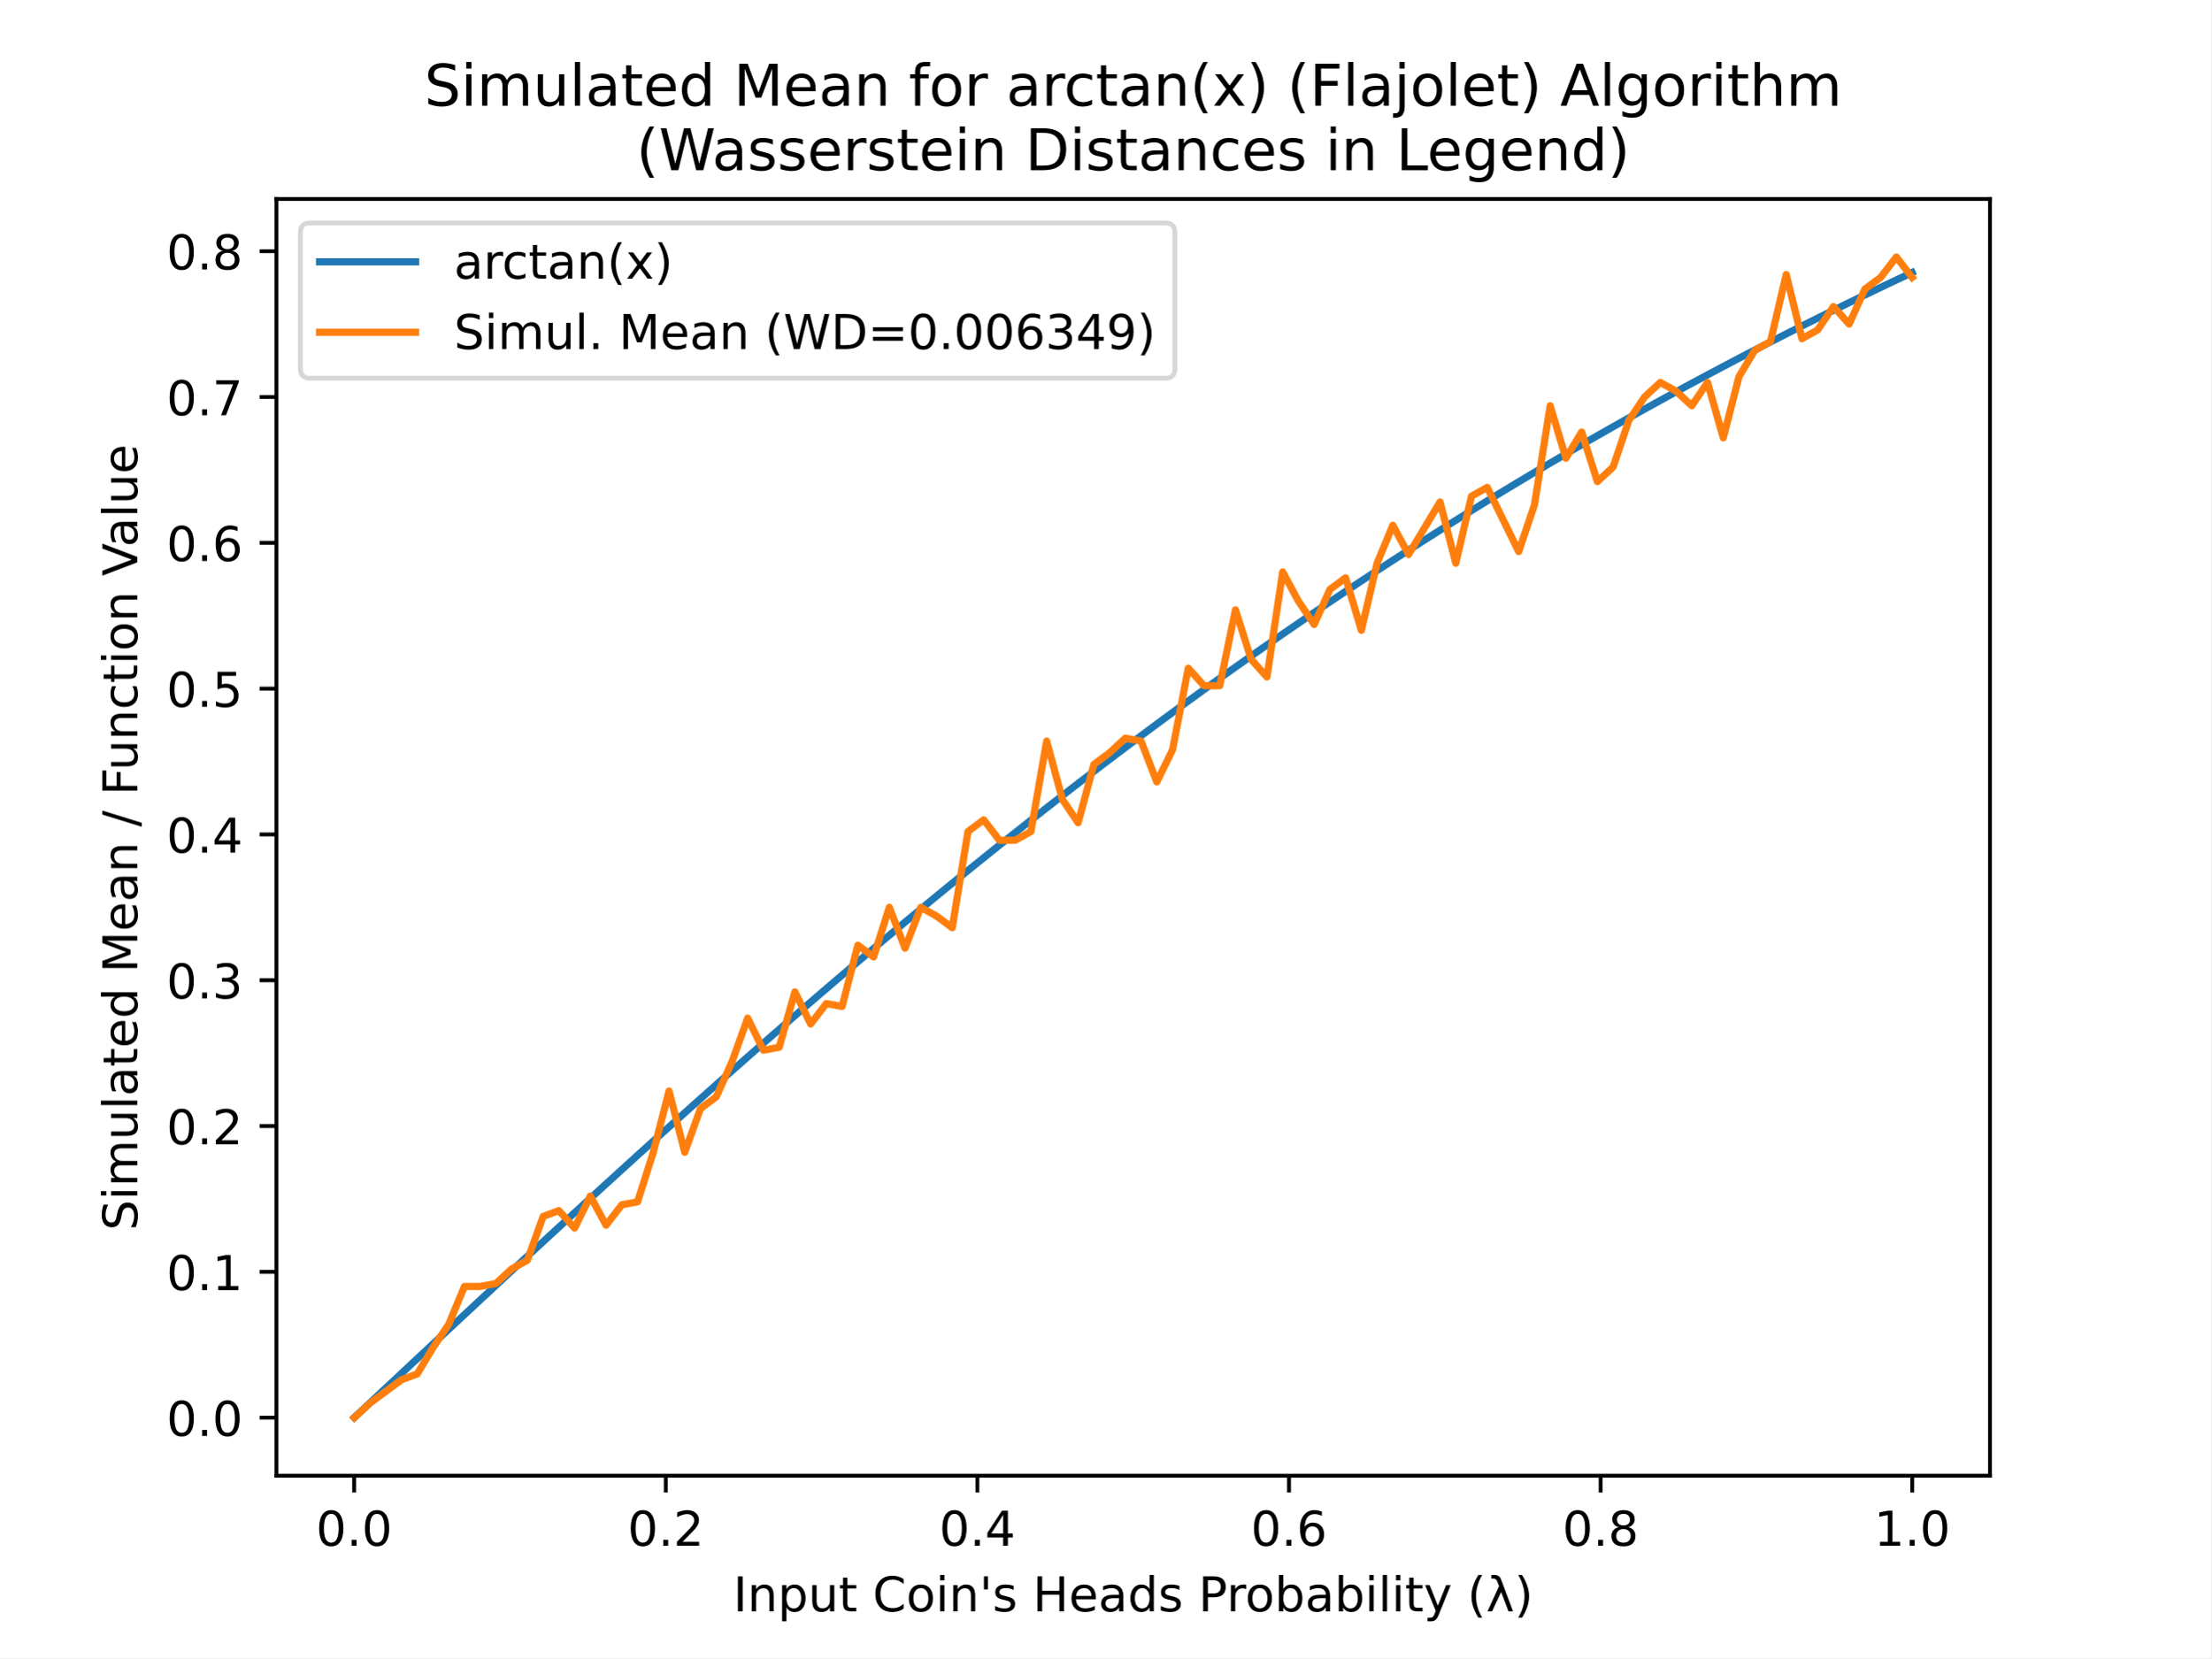
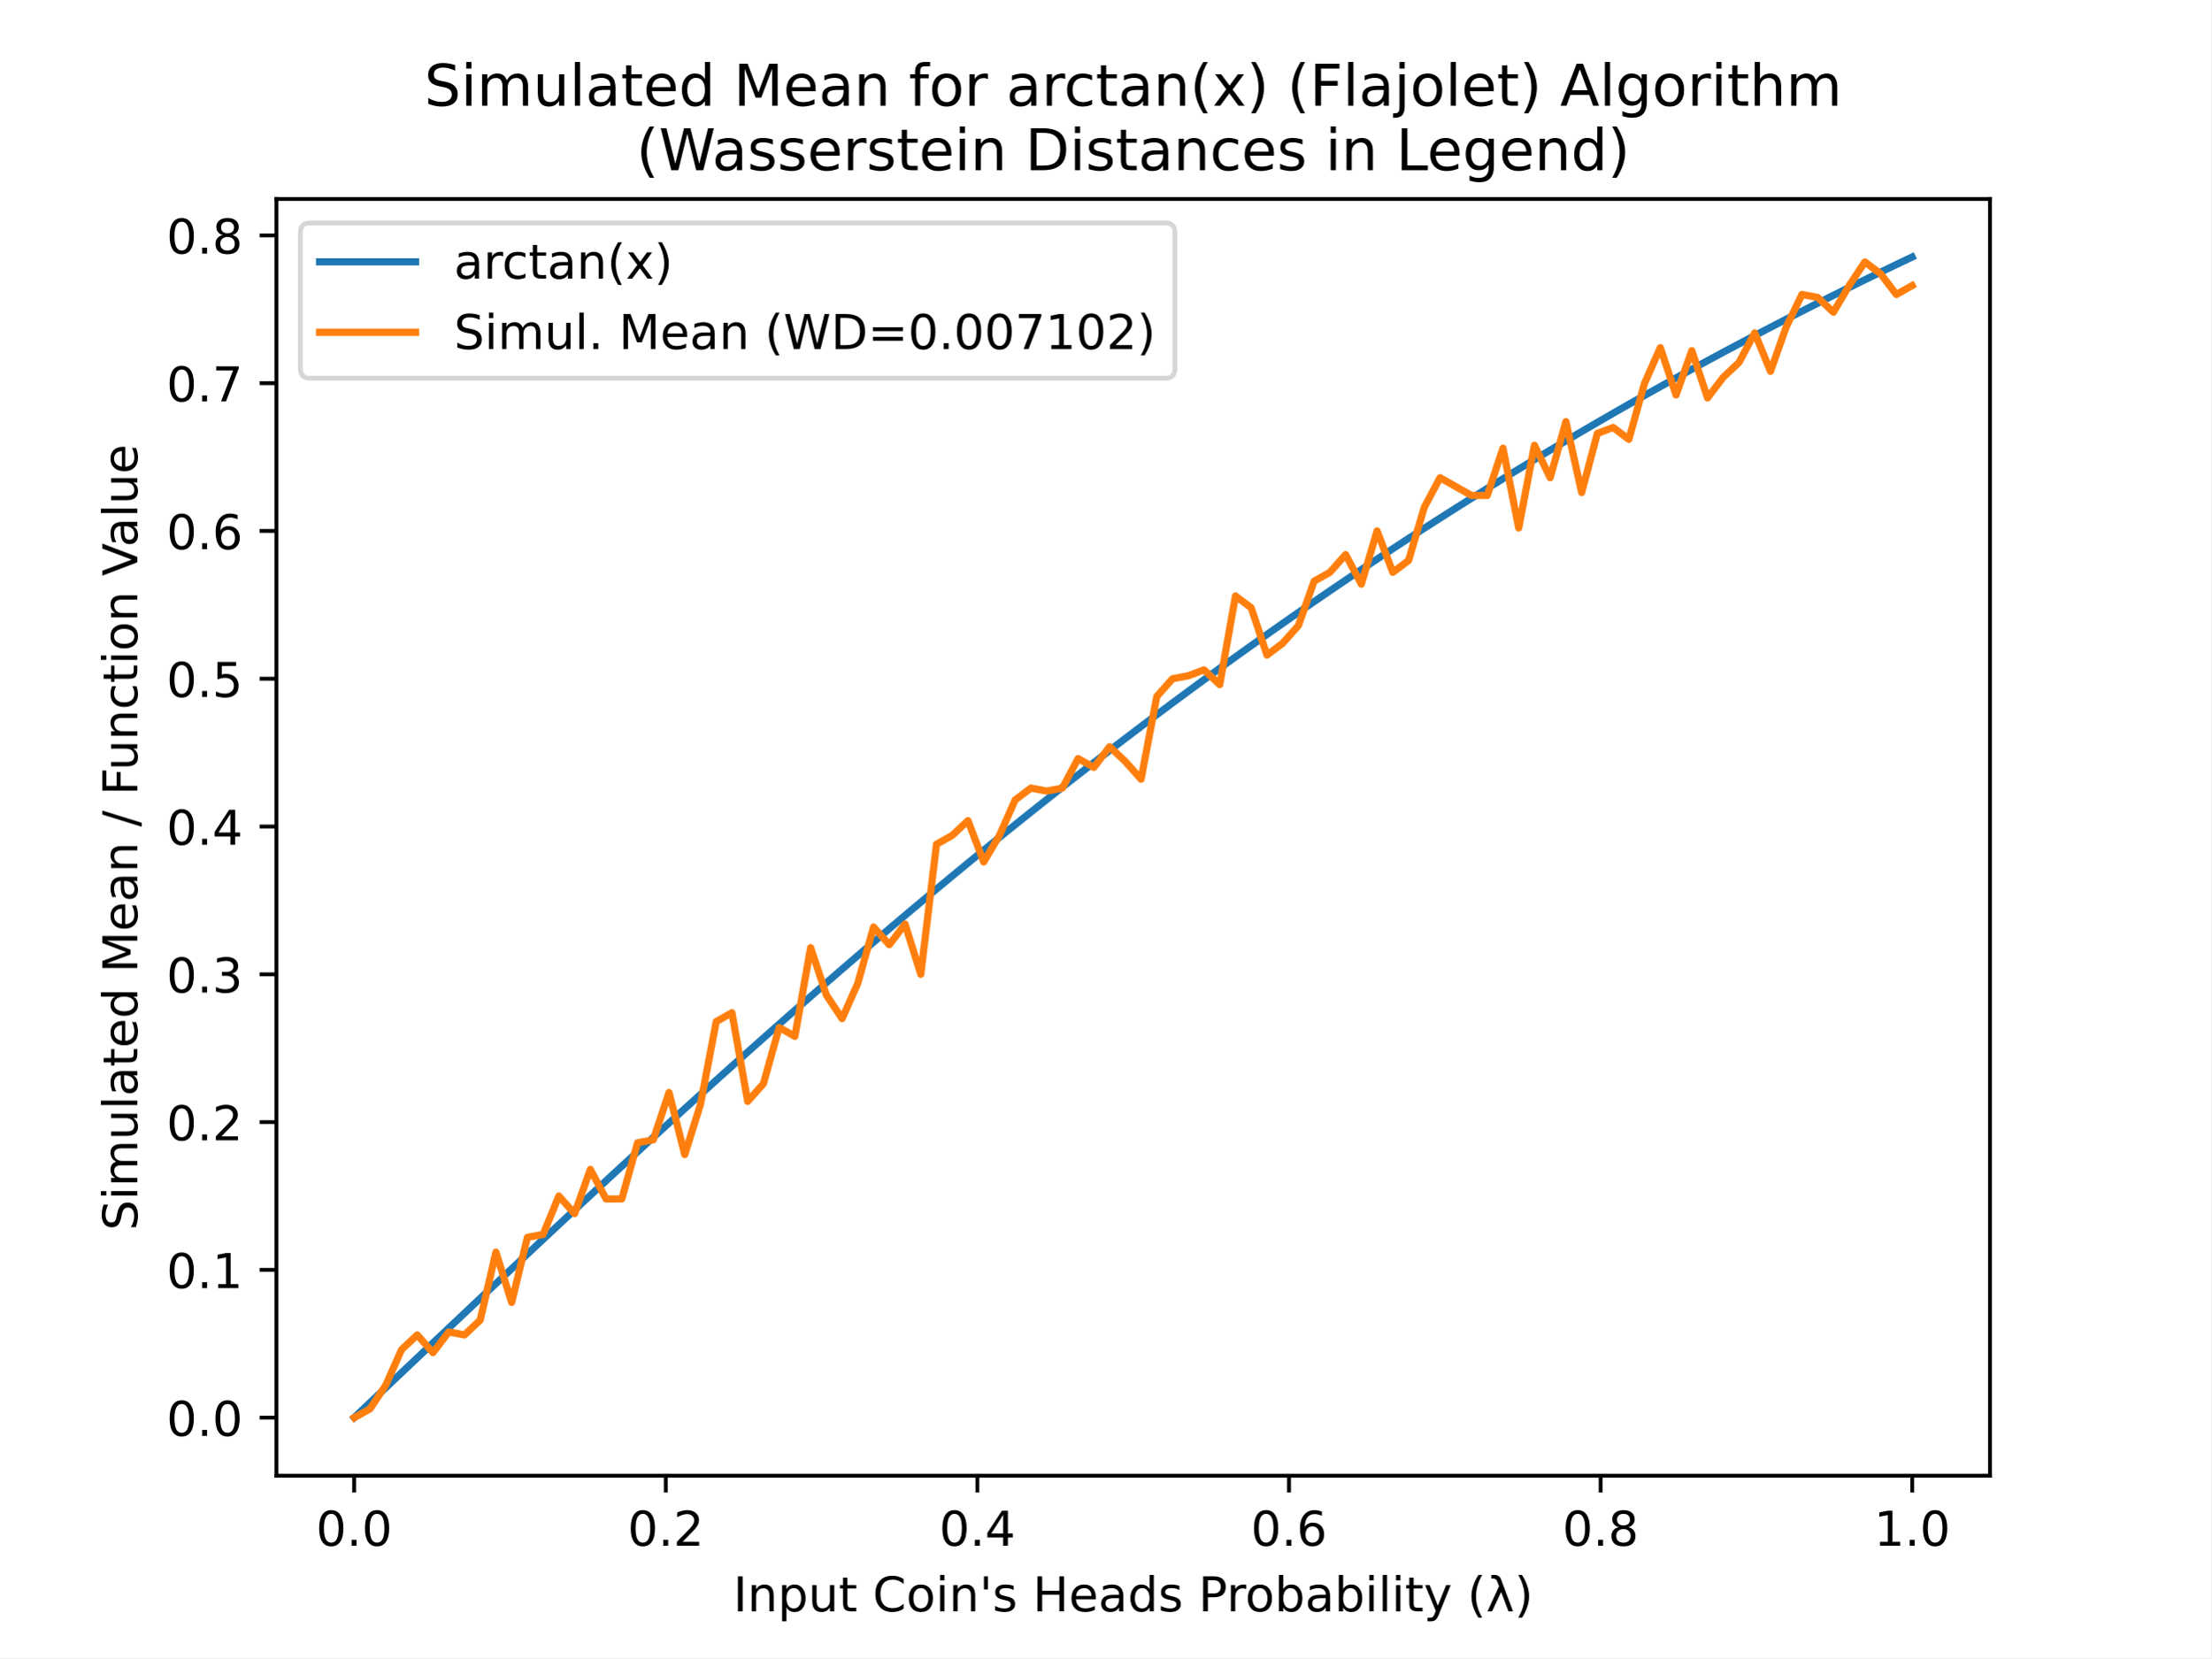
<svg xmlns="http://www.w3.org/2000/svg" xmlns:xlink="http://www.w3.org/1999/xlink" height="345.6pt" version="1.1" viewBox="0 0 460.8 345.6" width="460.8pt">
  <defs>
    <style type="text/css">
*{stroke-linecap:butt;stroke-linejoin:round;}
  </style>
  </defs>
  <g id="figure_1">
    <g id="patch_1">
      <path d="M 0 345.6  L 460.8 345.6  L 460.8 0  L 0 0  z " style="fill:#ffffff;" />
    </g>
    <g id="axes_1">
      <g id="patch_2">
        <path d="M 57.6 307.584  L 414.72 307.584  L 414.72 41.472  L 57.6 41.472  z " style="fill:#ffffff;" />
      </g>
      <g id="matplotlib.axis_1">
        <g id="xtick_1">
          <g id="line2d_1">
            <defs>
-               <path d="M 0 0  L 0 3.5  " id="me996565256" style="stroke:#000000;stroke-width:0.8;" />
+               <path d="M 0 0  L 0 3.5  " id="m52a1c30d3a" style="stroke:#000000;stroke-width:0.8;" />
            </defs>
            <g>
-               <use style="stroke:#000000;stroke-width:0.8;" x="73.8" xlink:href="#me996565256" y="307.584" />
+               <use style="stroke:#000000;stroke-width:0.8;" x="73.8" xlink:href="#m52a1c30d3a" y="307.584" />
            </g>
          </g>
          <g id="text_1">
            <text style="font-family:DejaVu Sans;font-size:10px;font-style:normal;font-weight:normal;text-anchor:middle;" transform="rotate(-0, 73.80026, 322.1824)" x="73.8" y="322.182">0.0</text>
          </g>
        </g>
        <g id="xtick_2">
          <g id="line2d_2">
            <g>
-               <use style="stroke:#000000;stroke-width:0.8;" x="138.744" xlink:href="#me996565256" y="307.584" />
+               <use style="stroke:#000000;stroke-width:0.8;" x="138.744" xlink:href="#m52a1c30d3a" y="307.584" />
            </g>
          </g>
          <g id="text_2">
            <text style="font-family:DejaVu Sans;font-size:10px;font-style:normal;font-weight:normal;text-anchor:middle;" transform="rotate(-0, 138.7442, 322.1824)" x="138.744" y="322.182">0.2</text>
          </g>
        </g>
        <g id="xtick_3">
          <g id="line2d_3">
            <g>
-               <use style="stroke:#000000;stroke-width:0.8;" x="203.688" xlink:href="#me996565256" y="307.584" />
+               <use style="stroke:#000000;stroke-width:0.8;" x="203.688" xlink:href="#m52a1c30d3a" y="307.584" />
            </g>
          </g>
          <g id="text_3">
            <text style="font-family:DejaVu Sans;font-size:10px;font-style:normal;font-weight:normal;text-anchor:middle;" transform="rotate(-0, 203.6881, 322.1824)" x="203.688" y="322.182">0.4</text>
          </g>
        </g>
        <g id="xtick_4">
          <g id="line2d_4">
            <g>
-               <use style="stroke:#000000;stroke-width:0.8;" x="268.632" xlink:href="#me996565256" y="307.584" />
+               <use style="stroke:#000000;stroke-width:0.8;" x="268.632" xlink:href="#m52a1c30d3a" y="307.584" />
            </g>
          </g>
          <g id="text_4">
            <text style="font-family:DejaVu Sans;font-size:10px;font-style:normal;font-weight:normal;text-anchor:middle;" transform="rotate(-0, 268.6319, 322.1824)" x="268.632" y="322.182">0.6</text>
          </g>
        </g>
        <g id="xtick_5">
          <g id="line2d_5">
            <g>
-               <use style="stroke:#000000;stroke-width:0.8;" x="333.576" xlink:href="#me996565256" y="307.584" />
+               <use style="stroke:#000000;stroke-width:0.8;" x="333.576" xlink:href="#m52a1c30d3a" y="307.584" />
            </g>
          </g>
          <g id="text_5">
            <text style="font-family:DejaVu Sans;font-size:10px;font-style:normal;font-weight:normal;text-anchor:middle;" transform="rotate(-0, 333.5758, 322.1824)" x="333.576" y="322.182">0.8</text>
          </g>
        </g>
        <g id="xtick_6">
          <g id="line2d_6">
            <g>
-               <use style="stroke:#000000;stroke-width:0.8;" x="398.52" xlink:href="#me996565256" y="307.584" />
+               <use style="stroke:#000000;stroke-width:0.8;" x="398.52" xlink:href="#m52a1c30d3a" y="307.584" />
            </g>
          </g>
          <g id="text_6">
            <text style="font-family:DejaVu Sans;font-size:10px;font-style:normal;font-weight:normal;text-anchor:middle;" transform="rotate(-0, 398.5197, 322.1824)" x="398.52" y="322.182">1.0</text>
          </g>
        </g>
        <g id="text_7">
          <text style="font-family:DejaVu Sans;font-size:10px;font-style:normal;font-weight:normal;text-anchor:middle;" transform="rotate(-0, 236.16, 335.8606)" x="236.16" y="335.861">Input Coin's Heads Probability (λ)</text>
        </g>
      </g>
      <g id="matplotlib.axis_2">
        <g id="ytick_1">
          <g id="line2d_7">
            <defs>
-               <path d="M 0 0  L -3.5 0  " id="ma173c3bd8e" style="stroke:#000000;stroke-width:0.8;" />
+               <path d="M 0 0  L -3.5 0  " id="m135b8294d3" style="stroke:#000000;stroke-width:0.8;" />
            </defs>
            <g>
-               <use style="stroke:#000000;stroke-width:0.8;" x="57.6" xlink:href="#ma173c3bd8e" y="295.488" />
+               <use style="stroke:#000000;stroke-width:0.8;" x="57.6" xlink:href="#m135b8294d3" y="295.488" />
            </g>
          </g>
          <g id="text_8">
            <text style="font-family:DejaVu Sans;font-size:10px;font-style:normal;font-weight:normal;text-anchor:end;" transform="rotate(-0, 50.6, 299.2872)" x="50.6" y="299.287">0.0</text>
          </g>
        </g>
        <g id="ytick_2">
          <g id="line2d_8">
            <g>
-               <use style="stroke:#000000;stroke-width:0.8;" x="57.6" xlink:href="#ma173c3bd8e" y="265.096" />
+               <use style="stroke:#000000;stroke-width:0.8;" x="57.6" xlink:href="#m135b8294d3" y="264.684" />
            </g>
          </g>
          <g id="text_9">
-             <text style="font-family:DejaVu Sans;font-size:10px;font-style:normal;font-weight:normal;text-anchor:end;" transform="rotate(-0, 50.6, 268.8953)" x="50.6" y="268.895">0.1</text>
+             <text style="font-family:DejaVu Sans;font-size:10px;font-style:normal;font-weight:normal;text-anchor:end;" transform="rotate(-0, 50.6, 268.483)" x="50.6" y="268.483">0.1</text>
          </g>
        </g>
        <g id="ytick_3">
          <g id="line2d_9">
            <g>
-               <use style="stroke:#000000;stroke-width:0.8;" x="57.6" xlink:href="#ma173c3bd8e" y="234.704" />
+               <use style="stroke:#000000;stroke-width:0.8;" x="57.6" xlink:href="#m135b8294d3" y="233.88" />
            </g>
          </g>
          <g id="text_10">
-             <text style="font-family:DejaVu Sans;font-size:10px;font-style:normal;font-weight:normal;text-anchor:end;" transform="rotate(-0, 50.6, 238.5033)" x="50.6" y="238.503">0.2</text>
+             <text style="font-family:DejaVu Sans;font-size:10px;font-style:normal;font-weight:normal;text-anchor:end;" transform="rotate(-0, 50.6, 237.6789)" x="50.6" y="237.679">0.2</text>
          </g>
        </g>
        <g id="ytick_4">
          <g id="line2d_10">
            <g>
-               <use style="stroke:#000000;stroke-width:0.8;" x="57.6" xlink:href="#ma173c3bd8e" y="204.312" />
+               <use style="stroke:#000000;stroke-width:0.8;" x="57.6" xlink:href="#m135b8294d3" y="203.075" />
            </g>
          </g>
          <g id="text_11">
-             <text style="font-family:DejaVu Sans;font-size:10px;font-style:normal;font-weight:normal;text-anchor:end;" transform="rotate(-0, 50.6, 208.1113)" x="50.6" y="208.111">0.3</text>
+             <text style="font-family:DejaVu Sans;font-size:10px;font-style:normal;font-weight:normal;text-anchor:end;" transform="rotate(-0, 50.6, 206.8747)" x="50.6" y="206.875">0.3</text>
          </g>
        </g>
        <g id="ytick_5">
          <g id="line2d_11">
            <g>
-               <use style="stroke:#000000;stroke-width:0.8;" x="57.6" xlink:href="#ma173c3bd8e" y="173.92" />
+               <use style="stroke:#000000;stroke-width:0.8;" x="57.6" xlink:href="#m135b8294d3" y="172.271" />
            </g>
          </g>
          <g id="text_12">
-             <text style="font-family:DejaVu Sans;font-size:10px;font-style:normal;font-weight:normal;text-anchor:end;" transform="rotate(-0, 50.6, 177.7194)" x="50.6" y="177.719">0.4</text>
+             <text style="font-family:DejaVu Sans;font-size:10px;font-style:normal;font-weight:normal;text-anchor:end;" transform="rotate(-0, 50.6, 176.0705)" x="50.6" y="176.071">0.4</text>
          </g>
        </g>
        <g id="ytick_6">
          <g id="line2d_12">
            <g>
-               <use style="stroke:#000000;stroke-width:0.8;" x="57.6" xlink:href="#ma173c3bd8e" y="143.528" />
+               <use style="stroke:#000000;stroke-width:0.8;" x="57.6" xlink:href="#m135b8294d3" y="141.467" />
            </g>
          </g>
          <g id="text_13">
-             <text style="font-family:DejaVu Sans;font-size:10px;font-style:normal;font-weight:normal;text-anchor:end;" transform="rotate(-0, 50.6, 147.3274)" x="50.6" y="147.327">0.5</text>
+             <text style="font-family:DejaVu Sans;font-size:10px;font-style:normal;font-weight:normal;text-anchor:end;" transform="rotate(-0, 50.6, 145.2664)" x="50.6" y="145.266">0.5</text>
          </g>
        </g>
        <g id="ytick_7">
          <g id="line2d_13">
            <g>
-               <use style="stroke:#000000;stroke-width:0.8;" x="57.6" xlink:href="#ma173c3bd8e" y="113.136" />
+               <use style="stroke:#000000;stroke-width:0.8;" x="57.6" xlink:href="#m135b8294d3" y="110.663" />
            </g>
          </g>
          <g id="text_14">
-             <text style="font-family:DejaVu Sans;font-size:10px;font-style:normal;font-weight:normal;text-anchor:end;" transform="rotate(-0, 50.6, 116.9355)" x="50.6" y="116.935">0.6</text>
+             <text style="font-family:DejaVu Sans;font-size:10px;font-style:normal;font-weight:normal;text-anchor:end;" transform="rotate(-0, 50.6, 114.4622)" x="50.6" y="114.462">0.6</text>
          </g>
        </g>
        <g id="ytick_8">
          <g id="line2d_14">
            <g>
-               <use style="stroke:#000000;stroke-width:0.8;" x="57.6" xlink:href="#ma173c3bd8e" y="82.744" />
+               <use style="stroke:#000000;stroke-width:0.8;" x="57.6" xlink:href="#m135b8294d3" y="79.859" />
            </g>
          </g>
          <g id="text_15">
-             <text style="font-family:DejaVu Sans;font-size:10px;font-style:normal;font-weight:normal;text-anchor:end;" transform="rotate(-0, 50.6, 86.5435)" x="50.6" y="86.543">0.7</text>
+             <text style="font-family:DejaVu Sans;font-size:10px;font-style:normal;font-weight:normal;text-anchor:end;" transform="rotate(-0, 50.6, 83.65801)" x="50.6" y="83.658">0.7</text>
          </g>
        </g>
        <g id="ytick_9">
          <g id="line2d_15">
            <g>
-               <use style="stroke:#000000;stroke-width:0.8;" x="57.6" xlink:href="#ma173c3bd8e" y="52.352" />
+               <use style="stroke:#000000;stroke-width:0.8;" x="57.6" xlink:href="#m135b8294d3" y="49.055" />
            </g>
          </g>
          <g id="text_16">
-             <text style="font-family:DejaVu Sans;font-size:10px;font-style:normal;font-weight:normal;text-anchor:end;" transform="rotate(-0, 50.6, 56.15154)" x="50.6" y="56.152">0.8</text>
+             <text style="font-family:DejaVu Sans;font-size:10px;font-style:normal;font-weight:normal;text-anchor:end;" transform="rotate(-0, 50.6, 52.85384)" x="50.6" y="52.854">0.8</text>
          </g>
        </g>
        <g id="text_17">
          <text style="font-family:DejaVu Sans;font-size:10px;font-style:normal;font-weight:normal;text-anchor:middle;" transform="rotate(-90, 28.61719, 174.528)" x="28.617" y="174.528">Simulated Mean / Function Value</text>
        </g>
      </g>
      <g id="line2d_16">
-         <path clip-path="url(#p8a2829c74c)" d="M 73.833 295.458  L 77.112 292.388  L 80.391 289.32  L 83.671 286.253  L 86.95 283.187  L 90.229 280.124  L 93.509 277.065  L 96.788 274.008  L 100.067 270.957  L 103.347 267.91  L 106.626 264.869  L 109.905 261.834  L 113.185 258.805  L 116.464 255.784  L 119.743 252.771  L 123.023 249.766  L 126.302 246.771  L 129.581 243.784  L 132.861 240.808  L 136.14 237.843  L 139.42 234.888  L 142.699 231.945  L 145.978 229.014  L 149.258 226.096  L 152.537 223.19  L 155.816 220.298  L 159.096 217.42  L 162.375 214.556  L 165.654 211.707  L 168.934 208.872  L 172.213 206.053  L 175.492 203.25  L 178.772 200.463  L 182.051 197.693  L 185.33 194.939  L 188.61 192.202  L 191.889 189.482  L 195.168 186.78  L 198.448 184.096  L 201.727 181.43  L 205.006 178.783  L 208.286 176.153  L 211.565 173.543  L 214.844 170.951  L 218.124 168.379  L 221.403 165.825  L 224.682 163.291  L 227.962 160.777  L 231.241 158.282  L 234.52 155.807  L 237.8 153.351  L 241.079 150.916  L 244.358 148.5  L 247.638 146.104  L 250.917 143.729  L 254.196 141.373  L 257.476 139.038  L 260.755 136.723  L 264.034 134.428  L 267.314 132.153  L 270.593 129.898  L 273.872 127.663  L 277.152 125.448  L 280.431 123.254  L 283.71 121.079  L 286.99 118.924  L 290.269 116.789  L 293.548 114.674  L 296.828 112.579  L 300.107 110.503  L 303.386 108.447  L 306.666 106.411  L 309.945 104.394  L 313.224 102.396  L 316.504 100.417  L 319.783 98.457  L 323.062 96.516  L 326.342 94.595  L 329.621 92.691  L 332.9 90.807  L 336.18 88.941  L 339.459 87.093  L 342.739 85.263  L 346.018 83.452  L 349.297 81.658  L 352.577 79.883  L 355.856 78.124  L 359.135 76.384  L 362.415 74.66  L 365.694 72.954  L 368.973 71.265  L 372.253 69.593  L 375.532 67.938  L 378.811 66.299  L 382.091 64.676  L 385.37 63.07  L 388.649 61.48  L 391.929 59.906  L 395.208 58.348  L 398.487 56.805  " style="fill:none;stroke:#1f77b4;stroke-linecap:square;stroke-width:1.5;" />
+         <path clip-path="url(#p1275c69dec)" d="M 73.833 295.457  L 77.112 292.346  L 80.391 289.236  L 83.671 286.127  L 86.95 283.02  L 90.229 279.916  L 93.509 276.815  L 96.788 273.717  L 100.067 270.624  L 103.347 267.536  L 106.626 264.454  L 109.905 261.377  L 113.185 258.308  L 116.464 255.246  L 119.743 252.192  L 123.023 249.146  L 126.302 246.11  L 129.581 243.083  L 132.861 240.067  L 136.14 237.061  L 139.42 234.066  L 142.699 231.083  L 145.978 228.113  L 149.258 225.155  L 152.537 222.21  L 155.816 219.278  L 159.096 216.361  L 162.375 213.458  L 165.654 210.57  L 168.934 207.697  L 172.213 204.84  L 175.492 201.999  L 178.772 199.174  L 182.051 196.366  L 185.33 193.575  L 188.61 190.801  L 191.889 188.045  L 195.168 185.306  L 198.448 182.585  L 201.727 179.883  L 205.006 177.2  L 208.286 174.535  L 211.565 171.889  L 214.844 169.262  L 218.124 166.655  L 221.403 164.067  L 224.682 161.498  L 227.962 158.95  L 231.241 156.421  L 234.52 153.912  L 237.8 151.423  L 241.079 148.955  L 244.358 146.506  L 247.638 144.078  L 250.917 141.671  L 254.196 139.283  L 257.476 136.916  L 260.755 134.569  L 264.034 132.243  L 267.314 129.937  L 270.593 127.652  L 273.872 125.387  L 277.152 123.142  L 280.431 120.918  L 283.71 118.714  L 286.99 116.53  L 290.269 114.366  L 293.548 112.222  L 296.828 110.098  L 300.107 107.994  L 303.386 105.91  L 306.666 103.846  L 309.945 101.802  L 313.224 99.777  L 316.504 97.771  L 319.783 95.785  L 323.062 93.818  L 326.342 91.87  L 329.621 89.941  L 332.9 88.031  L 336.18 86.139  L 339.459 84.266  L 342.739 82.412  L 346.018 80.576  L 349.297 78.758  L 352.577 76.958  L 355.856 75.176  L 359.135 73.412  L 362.415 71.665  L 365.694 69.936  L 368.973 68.224  L 372.253 66.529  L 375.532 64.851  L 378.811 63.19  L 382.091 61.546  L 385.37 59.918  L 388.649 58.306  L 391.929 56.711  L 395.208 55.131  L 398.487 53.568  " style="fill:none;stroke:#1f77b4;stroke-linecap:square;stroke-width:1.5;" />
      </g>
      <g id="line2d_17">
-         <path clip-path="url(#p8a2829c74c)" d="M 73.833 295.488  L 77.112 292.449  L 80.391 290.017  L 83.671 287.586  L 86.95 286.37  L 90.229 280.9  L 93.509 276.037  L 96.788 268.135  L 100.067 268.135  L 103.347 267.527  L 106.626 264.488  L 109.905 262.665  L 113.185 253.547  L 116.464 252.331  L 119.743 255.978  L 123.023 249.292  L 126.302 255.371  L 129.581 251.116  L 132.861 250.508  L 136.14 240.175  L 139.42 227.41  L 142.699 240.175  L 145.978 231.057  L 149.258 228.626  L 152.537 221.332  L 155.816 212.214  L 159.096 218.9  L 162.375 218.292  L 165.654 206.743  L 168.934 213.43  L 172.213 209.175  L 175.492 209.783  L 178.772 197.018  L 182.051 199.449  L 185.33 189.116  L 188.61 197.626  L 191.889 189.116  L 195.168 190.94  L 198.448 193.371  L 201.727 173.312  L 205.006 170.881  L 208.286 175.136  L 211.565 175.136  L 214.844 173.312  L 218.124 154.469  L 221.403 166.626  L 224.682 171.489  L 227.962 159.332  L 231.241 156.901  L 234.52 153.861  L 237.8 154.469  L 241.079 162.979  L 244.358 156.293  L 247.638 139.273  L 250.917 142.92  L 254.196 142.92  L 257.476 127.117  L 260.755 137.45  L 264.034 141.097  L 267.314 119.215  L 270.593 125.293  L 273.872 130.156  L 277.152 122.862  L 280.431 120.43  L 283.71 131.371  L 286.99 117.391  L 290.269 109.489  L 293.548 115.568  L 296.828 110.097  L 300.107 104.626  L 303.386 117.391  L 306.666 103.411  L 309.945 101.587  L 313.224 108.274  L 316.504 114.96  L 319.783 105.234  L 323.062 84.568  L 326.342 95.509  L 329.621 90.038  L 332.9 100.372  L 336.18 97.332  L 339.459 87.607  L 342.739 82.744  L 346.018 79.705  L 349.297 81.529  L 352.577 84.568  L 355.856 79.705  L 359.135 91.254  L 362.415 78.489  L 365.694 73.019  L 368.973 71.195  L 372.253 57.215  L 375.532 70.587  L 378.811 68.764  L 382.091 63.901  L 385.37 67.548  L 388.649 60.254  L 391.929 57.823  L 395.208 53.568  L 398.487 57.823  " style="fill:none;stroke:#ff7f0e;stroke-linecap:square;stroke-width:1.5;" />
+         <path clip-path="url(#p1275c69dec)" d="M 73.833 295.488  L 77.112 293.64  L 80.391 288.711  L 83.671 281.318  L 86.95 278.238  L 90.229 281.934  L 93.509 277.622  L 96.788 278.238  L 100.067 275.157  L 103.347 260.987  L 106.626 271.461  L 109.905 257.907  L 113.185 257.291  L 116.464 249.282  L 119.743 252.978  L 123.023 243.737  L 126.302 249.898  L 129.581 249.898  L 132.861 238.192  L 136.14 237.576  L 139.42 227.719  L 142.699 240.657  L 145.978 230.183  L 149.258 212.933  L 152.537 211.085  L 155.816 229.567  L 159.096 225.871  L 162.375 214.165  L 165.654 216.013  L 168.934 197.531  L 172.213 207.388  L 175.492 212.317  L 178.772 204.924  L 182.051 193.218  L 185.33 196.915  L 188.61 192.602  L 191.889 203.075  L 195.168 175.968  L 198.448 174.12  L 201.727 171.039  L 205.006 179.664  L 208.286 174.12  L 211.565 166.727  L 214.844 164.262  L 218.124 164.878  L 221.403 164.262  L 224.682 158.101  L 227.962 159.95  L 231.241 155.637  L 234.52 158.717  L 237.8 162.414  L 241.079 145.164  L 244.358 141.467  L 247.638 140.851  L 250.917 139.619  L 254.196 142.699  L 257.476 124.217  L 260.755 126.681  L 264.034 136.538  L 267.314 134.074  L 270.593 130.378  L 273.872 121.136  L 277.152 119.288  L 280.431 115.592  L 283.71 121.752  L 286.99 110.663  L 290.269 119.288  L 293.548 116.824  L 296.828 105.734  L 300.107 99.573  L 303.386 101.422  L 306.666 103.27  L 309.945 103.27  L 313.224 93.413  L 316.504 110.047  L 319.783 92.797  L 323.062 99.573  L 326.342 87.868  L 329.621 102.654  L 332.9 90.332  L 336.18 89.1  L 339.459 91.564  L 342.739 79.859  L 346.018 72.466  L 349.297 82.323  L 352.577 73.082  L 355.856 82.939  L 359.135 78.627  L 362.415 75.546  L 365.694 69.385  L 368.973 77.394  L 372.253 68.153  L 375.532 61.376  L 378.811 61.992  L 382.091 65.073  L 385.37 59.528  L 388.649 54.599  L 391.929 57.064  L 395.208 61.376  L 398.487 59.528  " style="fill:none;stroke:#ff7f0e;stroke-linecap:square;stroke-width:1.5;" />
      </g>
      <g id="patch_3">
        <path d="M 57.6 307.584  L 57.6 41.472  " style="fill:none;stroke:#000000;stroke-linecap:square;stroke-linejoin:miter;stroke-width:0.8;" />
      </g>
      <g id="patch_4">
        <path d="M 414.72 307.584  L 414.72 41.472  " style="fill:none;stroke:#000000;stroke-linecap:square;stroke-linejoin:miter;stroke-width:0.8;" />
      </g>
      <g id="patch_5">
        <path d="M 57.6 307.584  L 414.72 307.584  " style="fill:none;stroke:#000000;stroke-linecap:square;stroke-linejoin:miter;stroke-width:0.8;" />
      </g>
      <g id="patch_6">
        <path d="M 57.6 41.472  L 414.72 41.472  " style="fill:none;stroke:#000000;stroke-linecap:square;stroke-linejoin:miter;stroke-width:0.8;" />
      </g>
      <g id="text_18">
        <text style="font-family:DejaVu Sans;font-size:12px;font-style:normal;font-weight:normal;" transform="translate(88.42594 22.03462)">Simulated Mean for arctan(x) (Flajolet) Algorithm</text>
        <text style="font-family:DejaVu Sans;font-size:12px;font-style:normal;font-weight:normal;" transform="translate(132.6094 35.472)">(Wasserstein Distances in Legend)</text>
      </g>
      <g id="legend_1">
        <g id="patch_7">
          <path d="M 64.6 78.828  L 242.85 78.828  Q 244.85 78.828 244.85 76.828  L 244.85 48.472  Q 244.85 46.472 242.85 46.472  L 64.6 46.472  Q 62.6 46.472 62.6 48.472  L 62.6 76.828  Q 62.6 78.828 64.6 78.828  z " style="fill:#ffffff;opacity:0.8;stroke:#cccccc;stroke-linejoin:miter;" />
        </g>
        <g id="line2d_18">
          <path d="M 66.6 54.57  L 86.6 54.57  " style="fill:none;stroke:#1f77b4;stroke-linecap:square;stroke-width:1.5;" />
        </g>
        <g id="line2d_19" />
        <g id="text_19">
          <text style="font-family:DejaVu Sans;font-size:10px;font-style:normal;font-weight:normal;text-anchor:start;" transform="rotate(-0, 94.6, 58.07044)" x="94.6" y="58.07">arctan(x)</text>
        </g>
        <g id="line2d_20">
          <path d="M 66.6 69.249  L 86.6 69.249  " style="fill:none;stroke:#ff7f0e;stroke-linecap:square;stroke-width:1.5;" />
        </g>
        <g id="line2d_21" />
        <g id="text_20">
-           <text style="font-family:DejaVu Sans;font-size:10px;font-style:normal;font-weight:normal;text-anchor:start;" transform="rotate(-0, 94.6, 72.74856)" x="94.6" y="72.749">Simul. Mean (WD=0.006349)</text>
+           <text style="font-family:DejaVu Sans;font-size:10px;font-style:normal;font-weight:normal;text-anchor:start;" transform="rotate(-0, 94.6, 72.74856)" x="94.6" y="72.749">Simul. Mean (WD=0.007102)</text>
        </g>
      </g>
    </g>
  </g>
  <defs>
-     <clipPath id="p8a2829c74c">
+     <clipPath id="p1275c69dec">
      <rect height="266.112" width="357.12" x="57.6" y="41.472" />
    </clipPath>
  </defs>
</svg>
